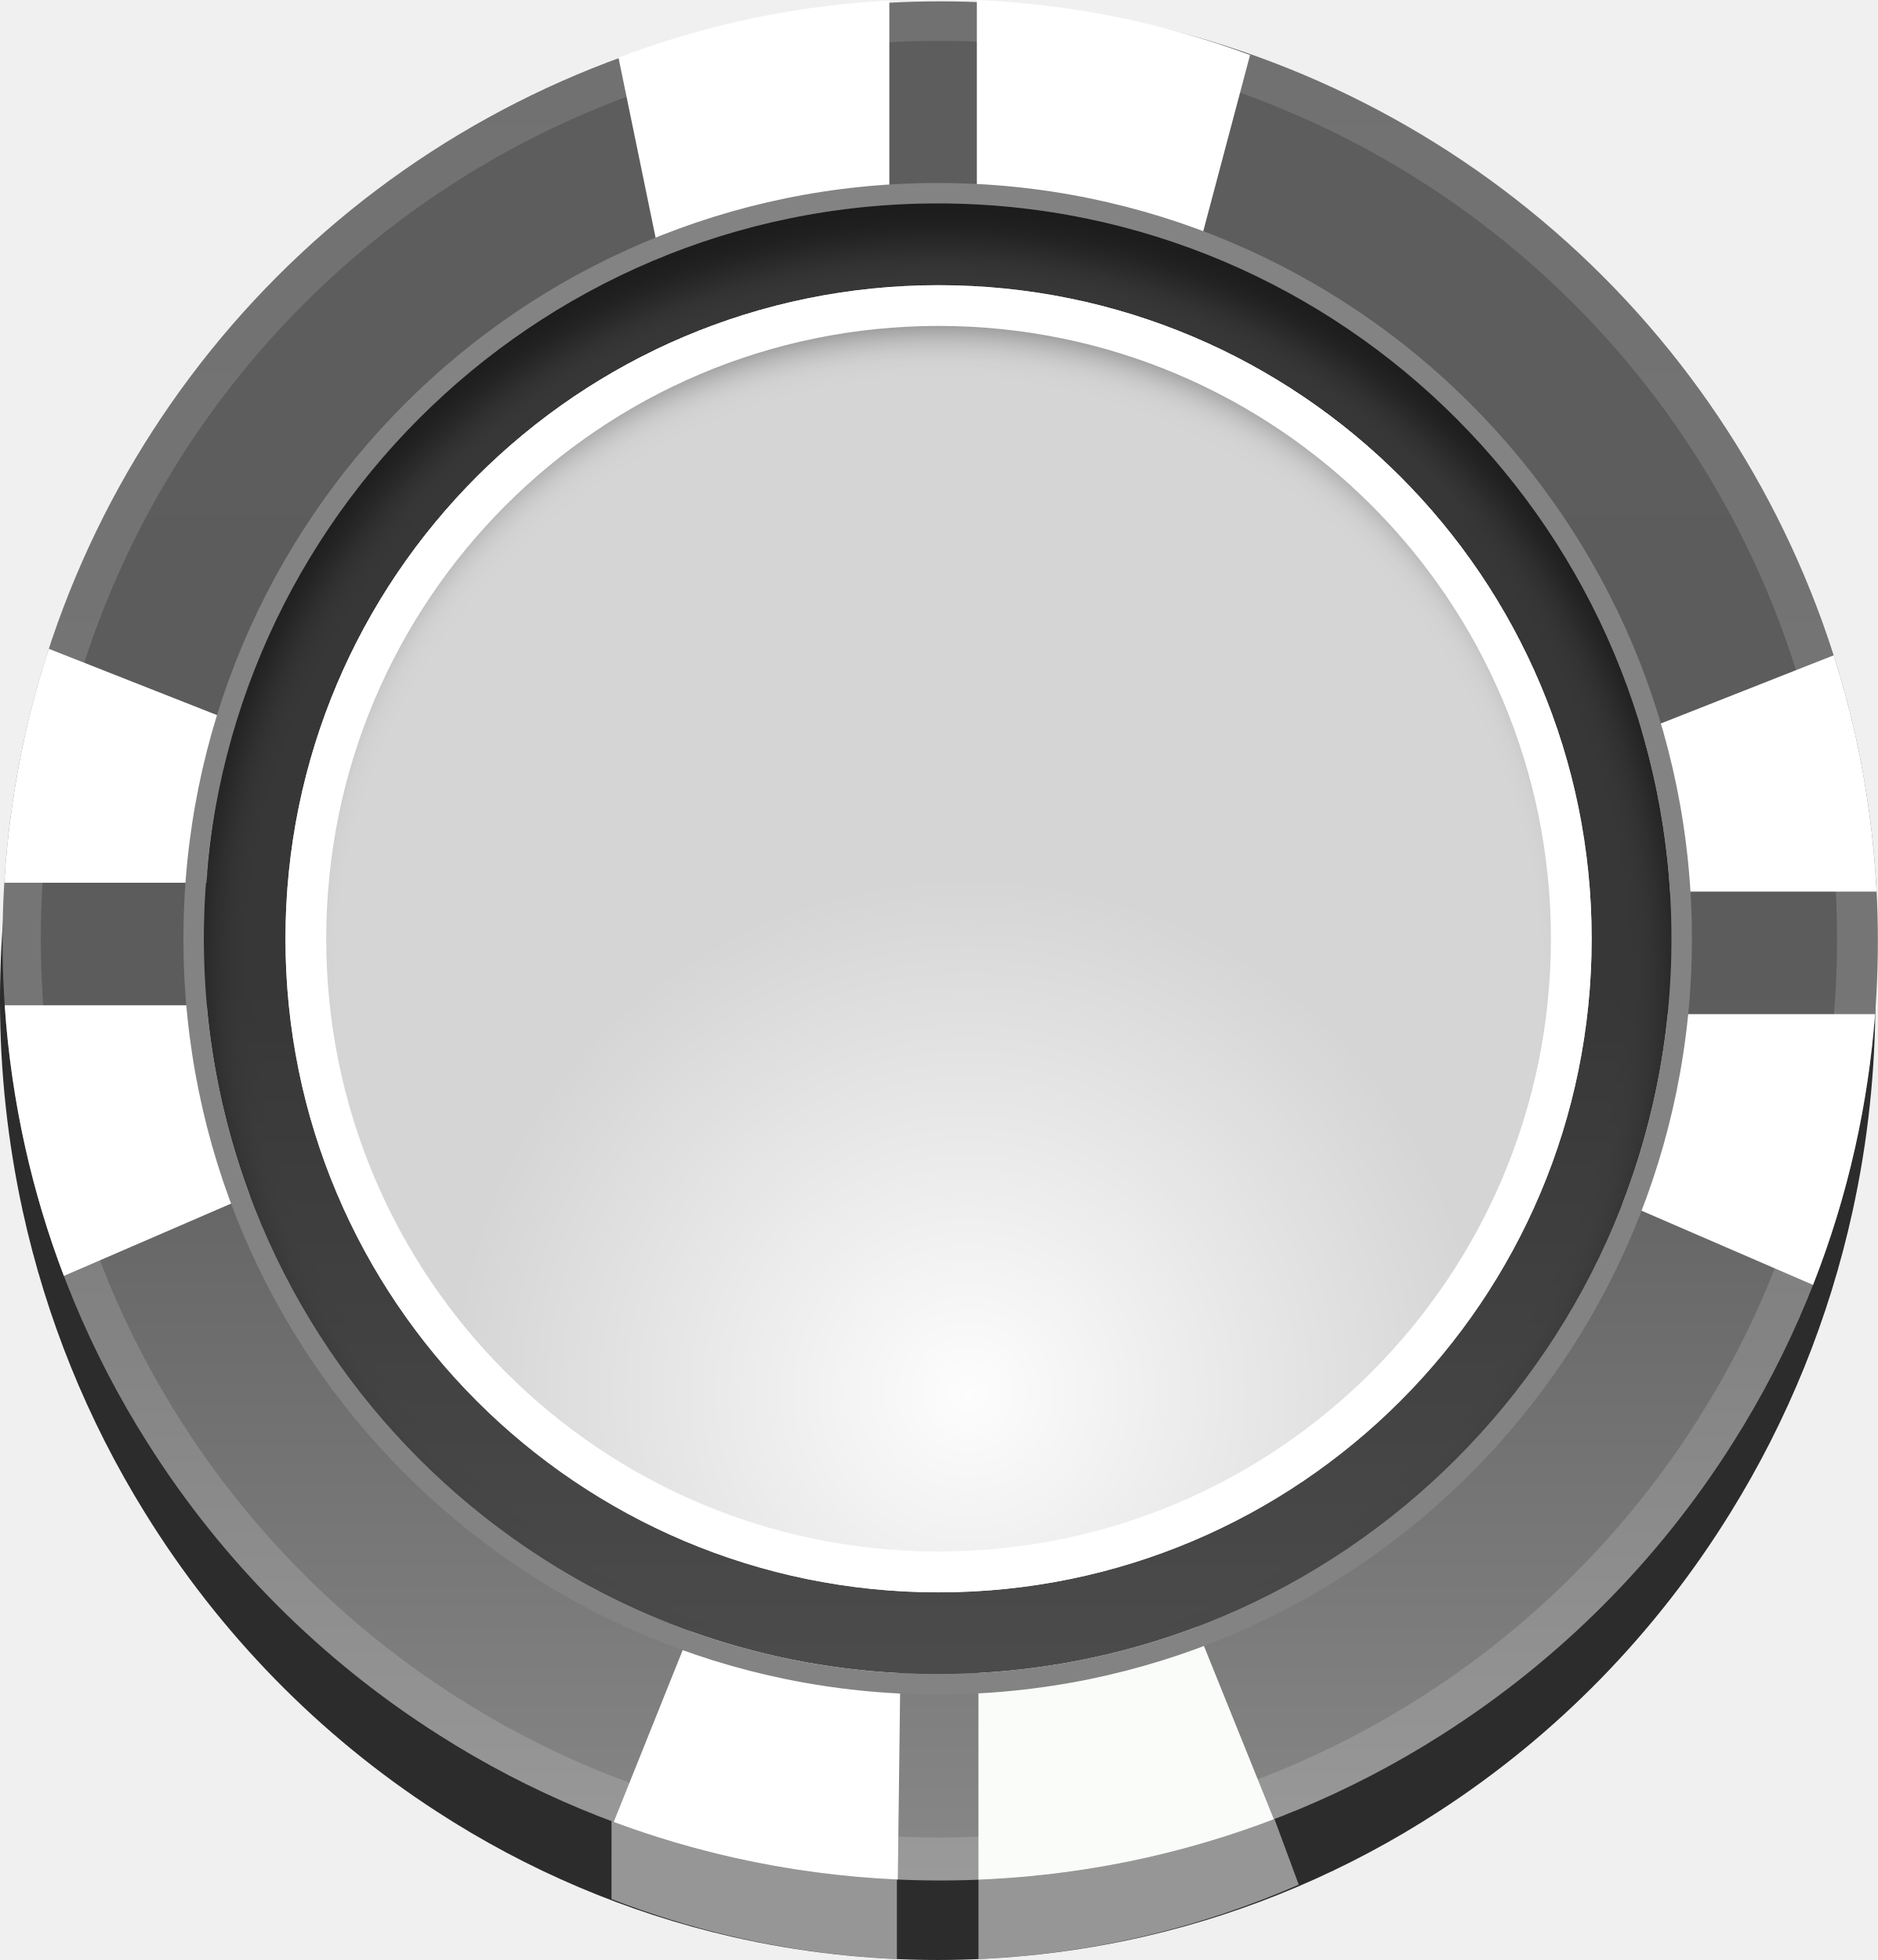
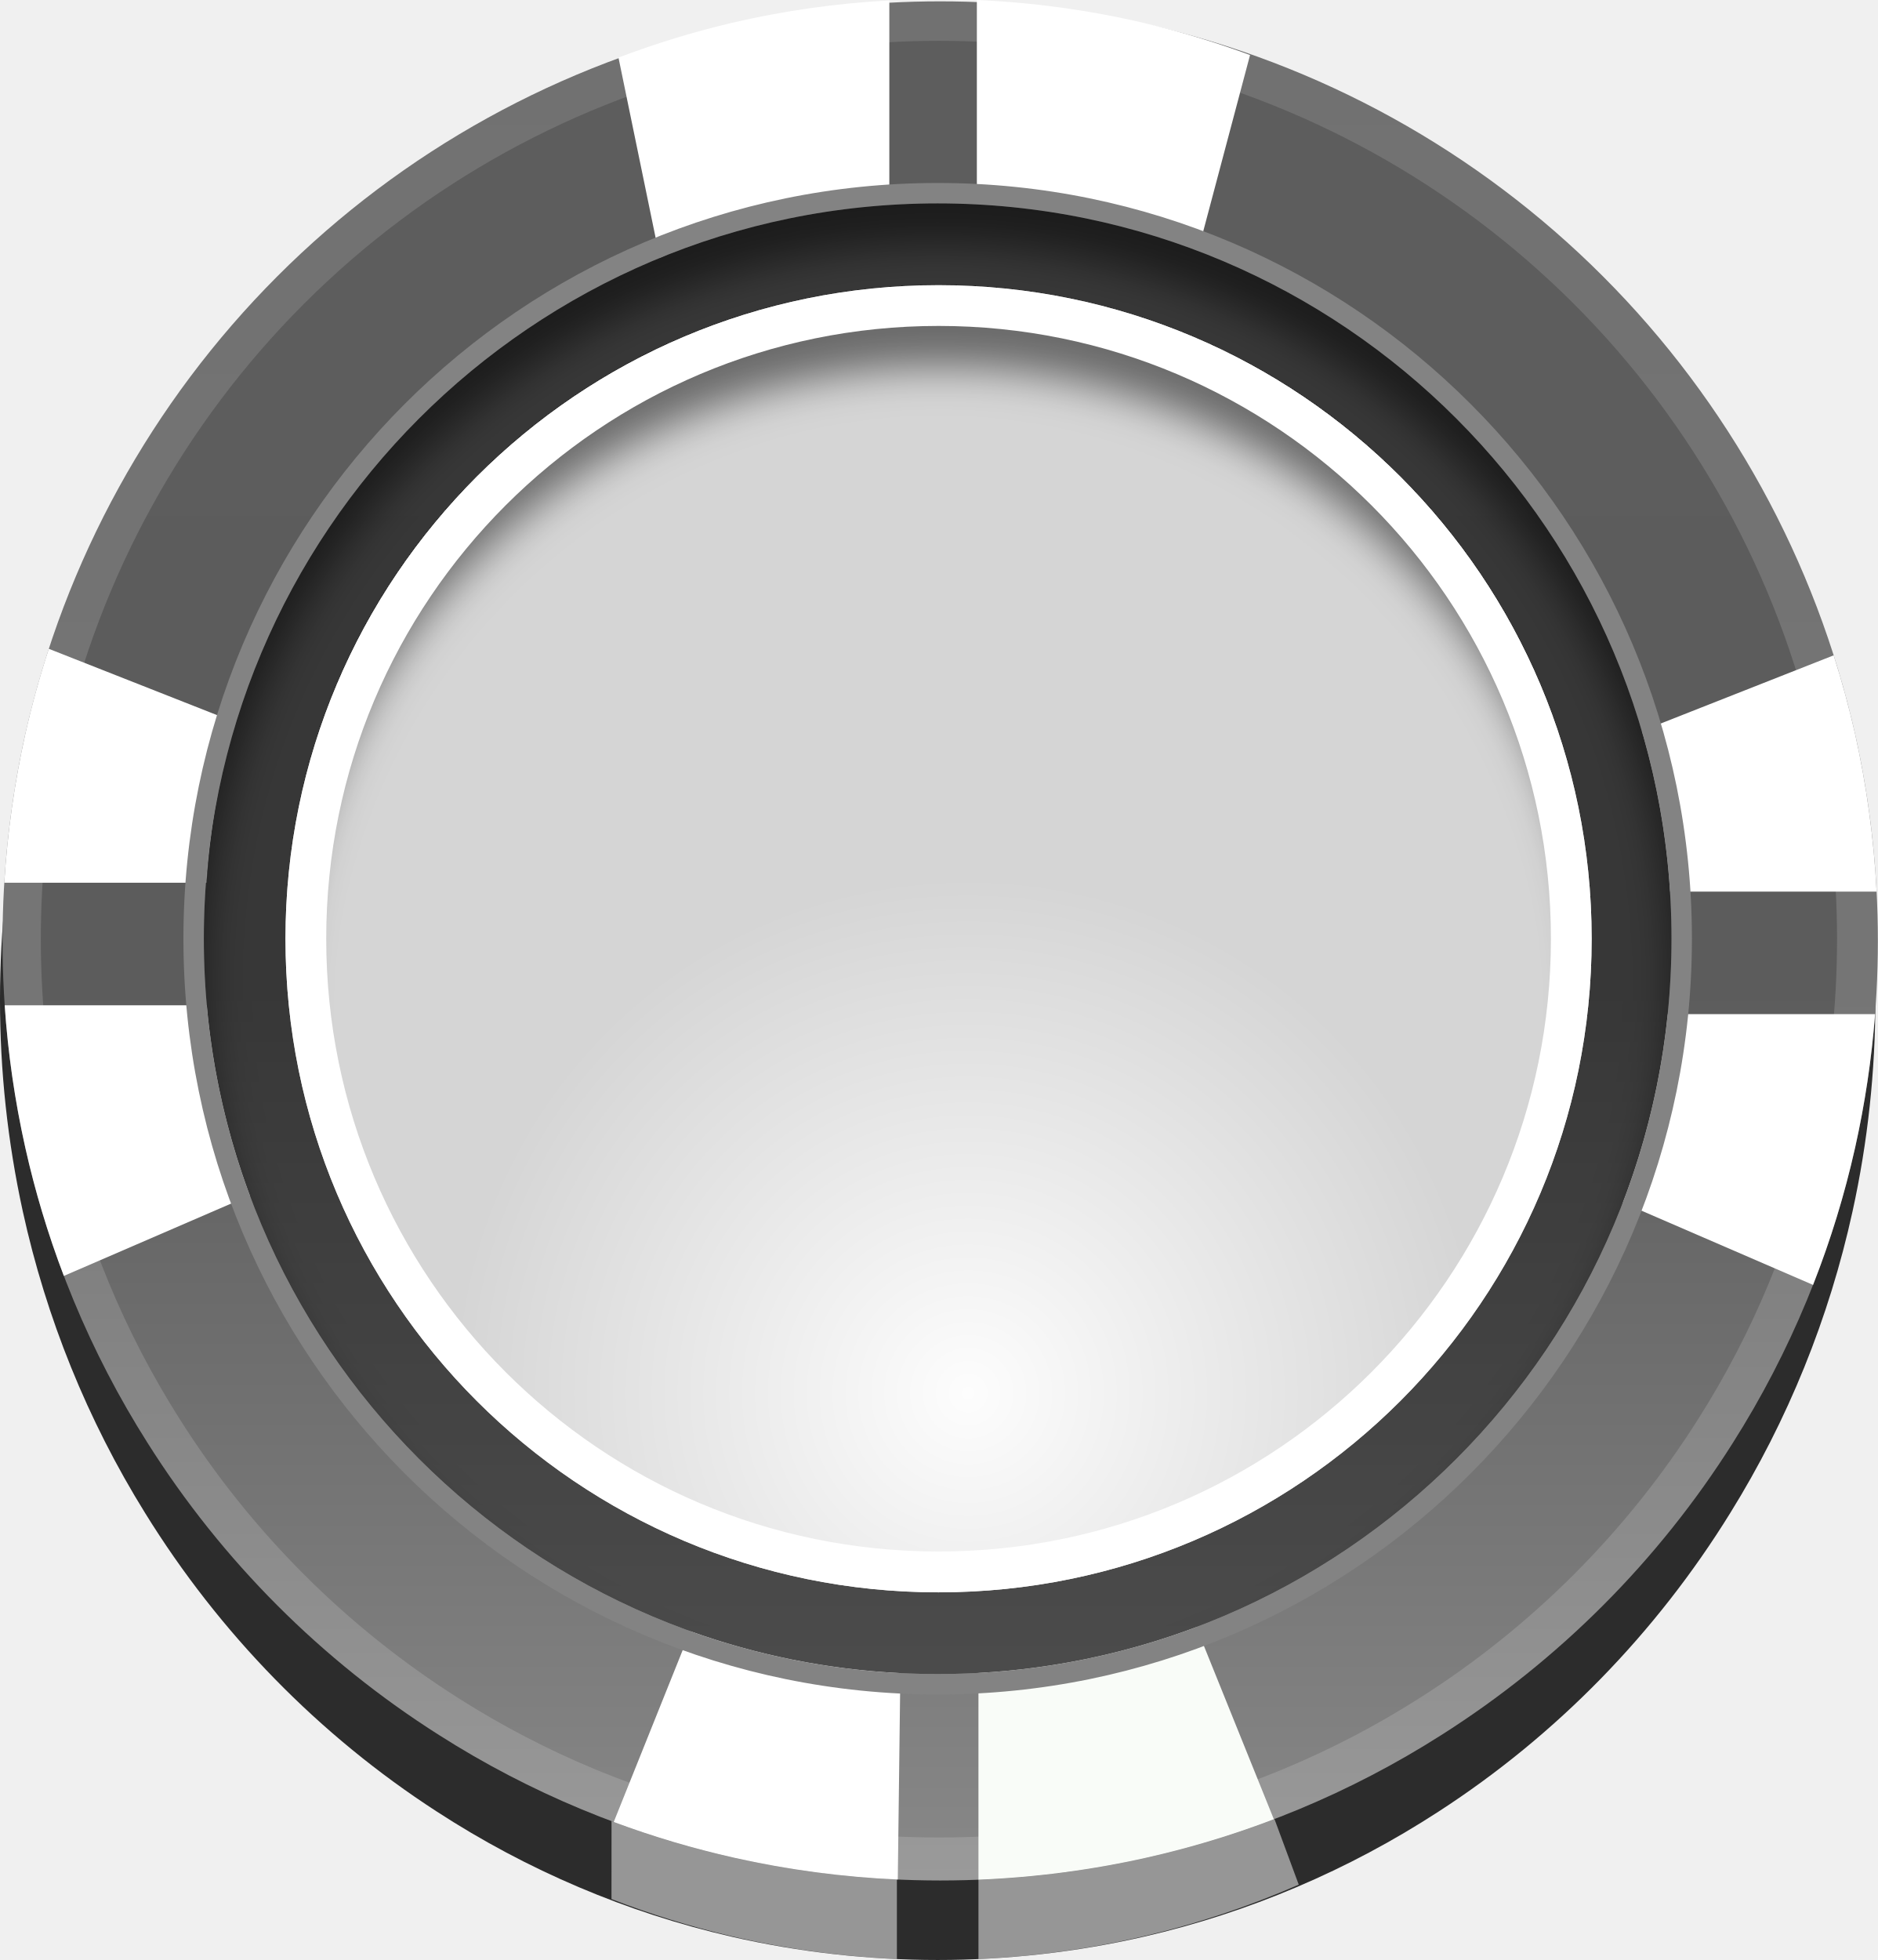
<svg xmlns="http://www.w3.org/2000/svg" width="46" height="48" viewBox="0 0 46 48" fill="none">
  <path d="M45.938 24.489C45.94 26.229 45.753 27.963 45.381 29.66C44.807 32.282 43.793 34.783 42.385 37.051C40.563 40 38.123 42.497 35.242 44.363C33.026 45.804 30.583 46.842 28.021 47.429C24.694 48.19 21.244 48.19 17.918 47.429C15.356 46.842 12.913 45.804 10.697 44.363C7.816 42.497 5.376 40 3.553 37.051C2.145 34.783 1.131 32.282 0.557 29.66C-0.186 26.253 -0.186 22.721 0.557 19.315C1.516 14.978 3.656 11.008 6.728 7.863C9.801 4.719 13.68 2.53 17.918 1.549C21.244 0.789 24.694 0.789 28.021 1.549C32.258 2.531 36.137 4.721 39.209 7.865C42.281 11.009 44.421 14.979 45.381 19.315C45.753 21.014 45.94 22.749 45.938 24.489Z" fill="#2C2C2C" />
  <path d="M46 23.043C46.001 24.745 45.814 26.442 45.443 28.103C44.869 30.669 43.855 33.117 42.447 35.337C40.624 38.223 38.184 40.667 35.303 42.493C33.087 43.904 30.644 44.919 28.082 45.494C24.756 46.239 21.306 46.239 17.979 45.494C15.417 44.919 12.974 43.904 10.758 42.493C7.877 40.667 5.437 38.223 3.615 35.337C2.207 33.117 1.193 30.669 0.619 28.103C-0.124 24.769 -0.124 21.312 0.619 17.979C1.578 13.734 3.717 9.848 6.79 6.77C9.862 3.693 13.742 1.551 17.979 0.591C21.306 -0.153 24.756 -0.153 28.082 0.591C32.319 1.552 36.198 3.695 39.27 6.772C42.343 9.849 44.483 13.734 45.443 17.979C45.815 19.641 46.001 21.339 46 23.043Z" fill="url(#paint0_linear)" />
  <path d="M45 23C45.001 24.628 44.822 26.25 44.466 27.838C43.916 30.292 42.945 32.632 41.597 34.755C39.851 37.514 37.514 39.851 34.755 41.597C32.632 42.945 30.292 43.916 27.838 44.466C24.652 45.178 21.348 45.178 18.162 44.466C15.708 43.916 13.368 42.945 11.245 41.597C8.486 39.851 6.149 37.514 4.403 34.755C3.055 32.632 2.084 30.292 1.534 27.838C0.822 24.651 0.822 21.346 1.534 18.158C2.452 14.1 4.502 10.384 7.444 7.442C10.387 4.5 14.103 2.451 18.162 1.534C21.348 0.822 24.652 0.822 27.838 1.534C31.896 2.452 35.612 4.501 38.554 7.443C41.497 10.385 43.547 14.1 44.466 18.158C44.822 19.747 45.001 21.371 45 23Z" fill="url(#paint1_linear)" />
  <path fill-rule="evenodd" clip-rule="evenodd" d="M23.968 46.034V47.977C25.328 47.916 26.684 47.73 28.021 47.418C29.32 47.113 30.59 46.69 31.814 46.155L31.219 44.548C30.199 44.938 29.151 45.254 28.082 45.494C26.726 45.798 25.348 45.978 23.968 46.034Z" fill="white" fill-opacity="0.5" />
  <path fill-rule="evenodd" clip-rule="evenodd" d="M14.98 44.6L14.979 46.508C15.937 46.879 16.918 47.183 17.918 47.418C19.254 47.73 20.61 47.916 21.97 47.977V46.028C20.631 45.967 19.296 45.789 17.979 45.494C16.958 45.265 15.956 44.966 14.98 44.6Z" fill="white" fill-opacity="0.5" />
  <path fill-rule="evenodd" clip-rule="evenodd" d="M44.917 16.049C45.12 16.683 45.295 17.326 45.443 17.979C45.726 19.247 45.902 20.538 45.969 21.835H40.909C40.823 20.477 40.587 19.161 40.218 17.901L44.917 16.049Z" fill="white" />
  <path fill-rule="evenodd" clip-rule="evenodd" d="M39.753 29.452C40.312 27.995 40.688 26.447 40.852 24.836H45.932C45.847 25.935 45.684 27.026 45.443 28.103C45.186 29.252 44.841 30.376 44.412 31.467L39.753 29.452Z" fill="white" />
  <path fill-rule="evenodd" clip-rule="evenodd" d="M23.929 0C25.302 0.06 26.672 0.247 28.021 0.562C28.904 0.771 29.773 1.034 30.621 1.348L29.353 6.121C27.653 5.364 25.831 4.9 23.929 4.783V0Z" fill="white" />
  <path fill-rule="evenodd" clip-rule="evenodd" d="M21.785 0.011V4.798C19.806 4.949 17.915 5.475 16.162 6.318L15.15 1.41C16.052 1.068 16.976 0.784 17.918 0.562C19.194 0.264 20.488 0.08 21.785 0.011Z" fill="white" />
  <path fill-rule="evenodd" clip-rule="evenodd" d="M5.066 24.619C5.211 26.244 5.572 27.806 6.12 29.277L1.564 31.247C1.175 30.225 0.858 29.174 0.619 28.103C0.362 26.953 0.194 25.788 0.115 24.619H5.066Z" fill="white" />
  <path fill-rule="evenodd" clip-rule="evenodd" d="M0.105 21.618C0.18 20.397 0.351 19.18 0.619 17.979C0.778 17.271 0.971 16.574 1.195 15.889L5.751 17.684C5.382 18.944 5.146 20.261 5.06 21.618H0.105Z" fill="white" />
  <path fill-rule="evenodd" clip-rule="evenodd" d="M23.968 40.97C25.837 40.867 27.63 40.478 29.305 39.847L31.204 44.553C30.189 44.941 29.146 45.255 28.082 45.494C26.726 45.798 25.349 45.977 23.968 46.033V40.97Z" fill="#F9FCF8" />
  <path fill-rule="evenodd" clip-rule="evenodd" d="M16.909 39.948C18.53 40.529 20.258 40.884 22.055 40.974L21.992 46.029C20.645 45.969 19.303 45.791 17.979 45.494C16.977 45.269 15.993 44.977 15.034 44.62L16.909 39.948Z" fill="white" />
  <g filter="url(#filter0_i)">
    <path d="M22.969 40.997C32.897 40.997 40.945 32.935 40.945 22.989C40.945 13.044 32.897 4.981 22.969 4.981C13.041 4.981 4.993 13.044 4.993 22.989C4.993 32.935 13.041 40.997 22.969 40.997Z" fill="black" fill-opacity="0.4" />
  </g>
  <path d="M22.969 41.247C33.036 41.247 41.195 33.072 41.195 22.989C41.195 12.906 33.036 4.731 22.969 4.731C12.903 4.731 4.743 12.906 4.743 22.989C4.743 33.072 12.903 41.247 22.969 41.247Z" stroke="#838383" stroke-width="0.5" />
  <g filter="url(#filter1_i)">
    <path d="M22.991 38.996C31.827 38.996 38.991 31.829 38.991 22.989C38.991 14.149 31.827 6.982 22.991 6.982C14.154 6.982 6.991 14.149 6.991 22.989C6.991 31.829 14.154 38.996 22.991 38.996Z" fill="url(#paint2_radial)" />
  </g>
  <path d="M38.491 22.989C38.491 31.554 31.551 38.496 22.991 38.496C14.431 38.496 7.491 31.554 7.491 22.989C7.491 14.425 14.431 7.482 22.991 7.482C31.551 7.482 38.491 14.425 38.491 22.989Z" stroke="white" />
  <defs>
    <filter id="filter0_i" x="4.493" y="4.481" width="36.952" height="38.016" filterUnits="userSpaceOnUse" color-interpolation-filters="sRGB">
      <feFlood flood-opacity="0" result="BackgroundImageFix" />
      <feBlend mode="normal" in="SourceGraphic" in2="BackgroundImageFix" result="shape" />
      <feColorMatrix in="SourceAlpha" type="matrix" values="0 0 0 0 0 0 0 0 0 0 0 0 0 0 0 0 0 0 127 0" result="hardAlpha" />
      <feOffset dy="1" />
      <feGaussianBlur stdDeviation="0.5" />
      <feComposite in2="hardAlpha" operator="arithmetic" k2="-1" k3="1" />
      <feColorMatrix type="matrix" values="0 0 0 0 0 0 0 0 0 0 0 0 0 0 0 0 0 0 0.5 0" />
      <feBlend mode="normal" in2="shape" result="effect1_innerShadow" />
    </filter>
    <filter id="filter1_i" x="6.991" y="6.982" width="32" height="33.014" filterUnits="userSpaceOnUse" color-interpolation-filters="sRGB">
      <feFlood flood-opacity="0" result="BackgroundImageFix" />
      <feBlend mode="normal" in="SourceGraphic" in2="BackgroundImageFix" result="shape" />
      <feColorMatrix in="SourceAlpha" type="matrix" values="0 0 0 0 0 0 0 0 0 0 0 0 0 0 0 0 0 0 127 0" result="hardAlpha" />
-       <feOffset dy="1" />
+       <feOffset dy="2" />
      <feGaussianBlur stdDeviation="0.5" />
      <feComposite in2="hardAlpha" operator="arithmetic" k2="-1" k3="1" />
      <feColorMatrix type="matrix" values="0 0 0 0 0 0 0 0 0 0 0 0 0 0 0 0 0 0 0.5 0" />
      <feBlend mode="normal" in2="shape" result="effect1_innerShadow" />
    </filter>
    <linearGradient id="paint0_linear" x1="23.031" y1="0.033" x2="23.031" y2="46.053" gradientUnits="userSpaceOnUse">
      <stop stop-color="#717171" />
      <stop offset="0.529" stop-color="#757575" />
      <stop offset="1" stop-color="#9A9A9A" />
    </linearGradient>
    <linearGradient id="paint1_linear" x1="23" y1="1" x2="23" y2="45" gradientUnits="userSpaceOnUse">
      <stop stop-color="#5D5D5D" />
      <stop offset="0.529" stop-color="#5C5C5C" />
      <stop offset="1" stop-color="#868686" />
    </linearGradient>
    <radialGradient id="paint2_radial" cx="0" cy="0" r="1" gradientUnits="userSpaceOnUse" gradientTransform="translate(23.7151 34.097) rotate(90) scale(15.3155 15.3089)">
      <stop stop-color="#FDFDFD" />
      <stop offset="0.825" stop-color="#D5D5D5" />
    </radialGradient>
  </defs>
</svg>
